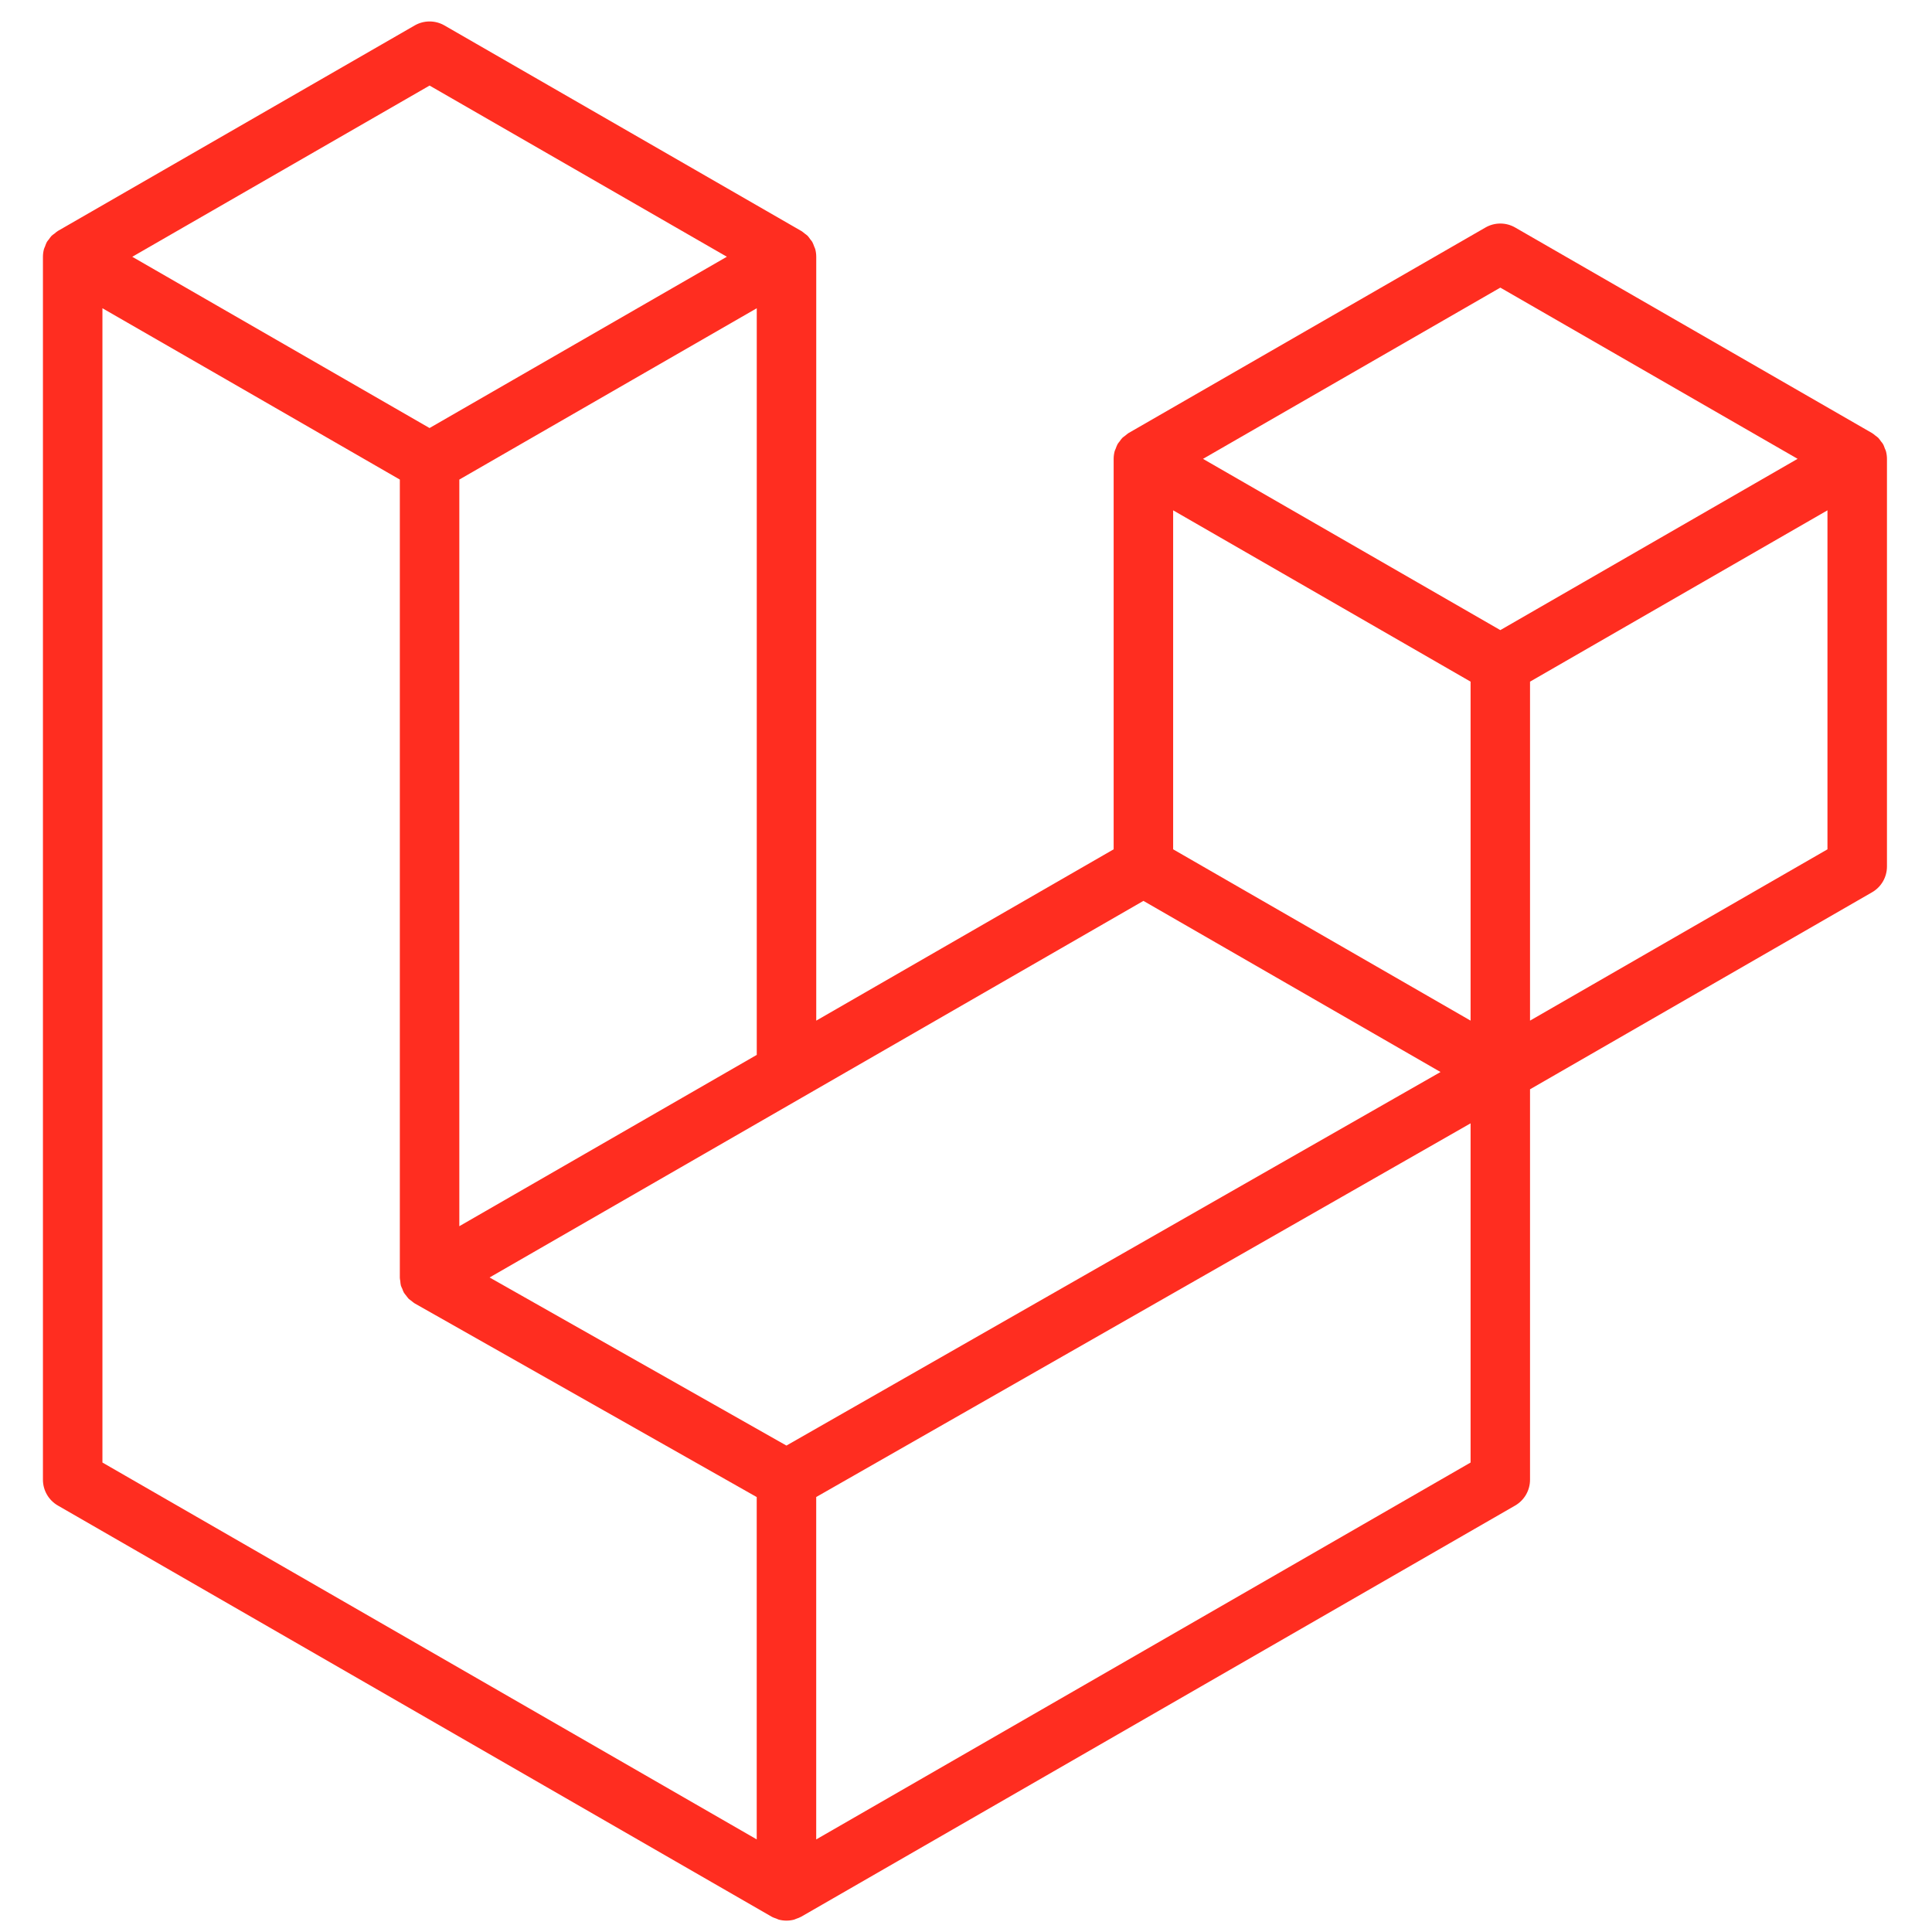
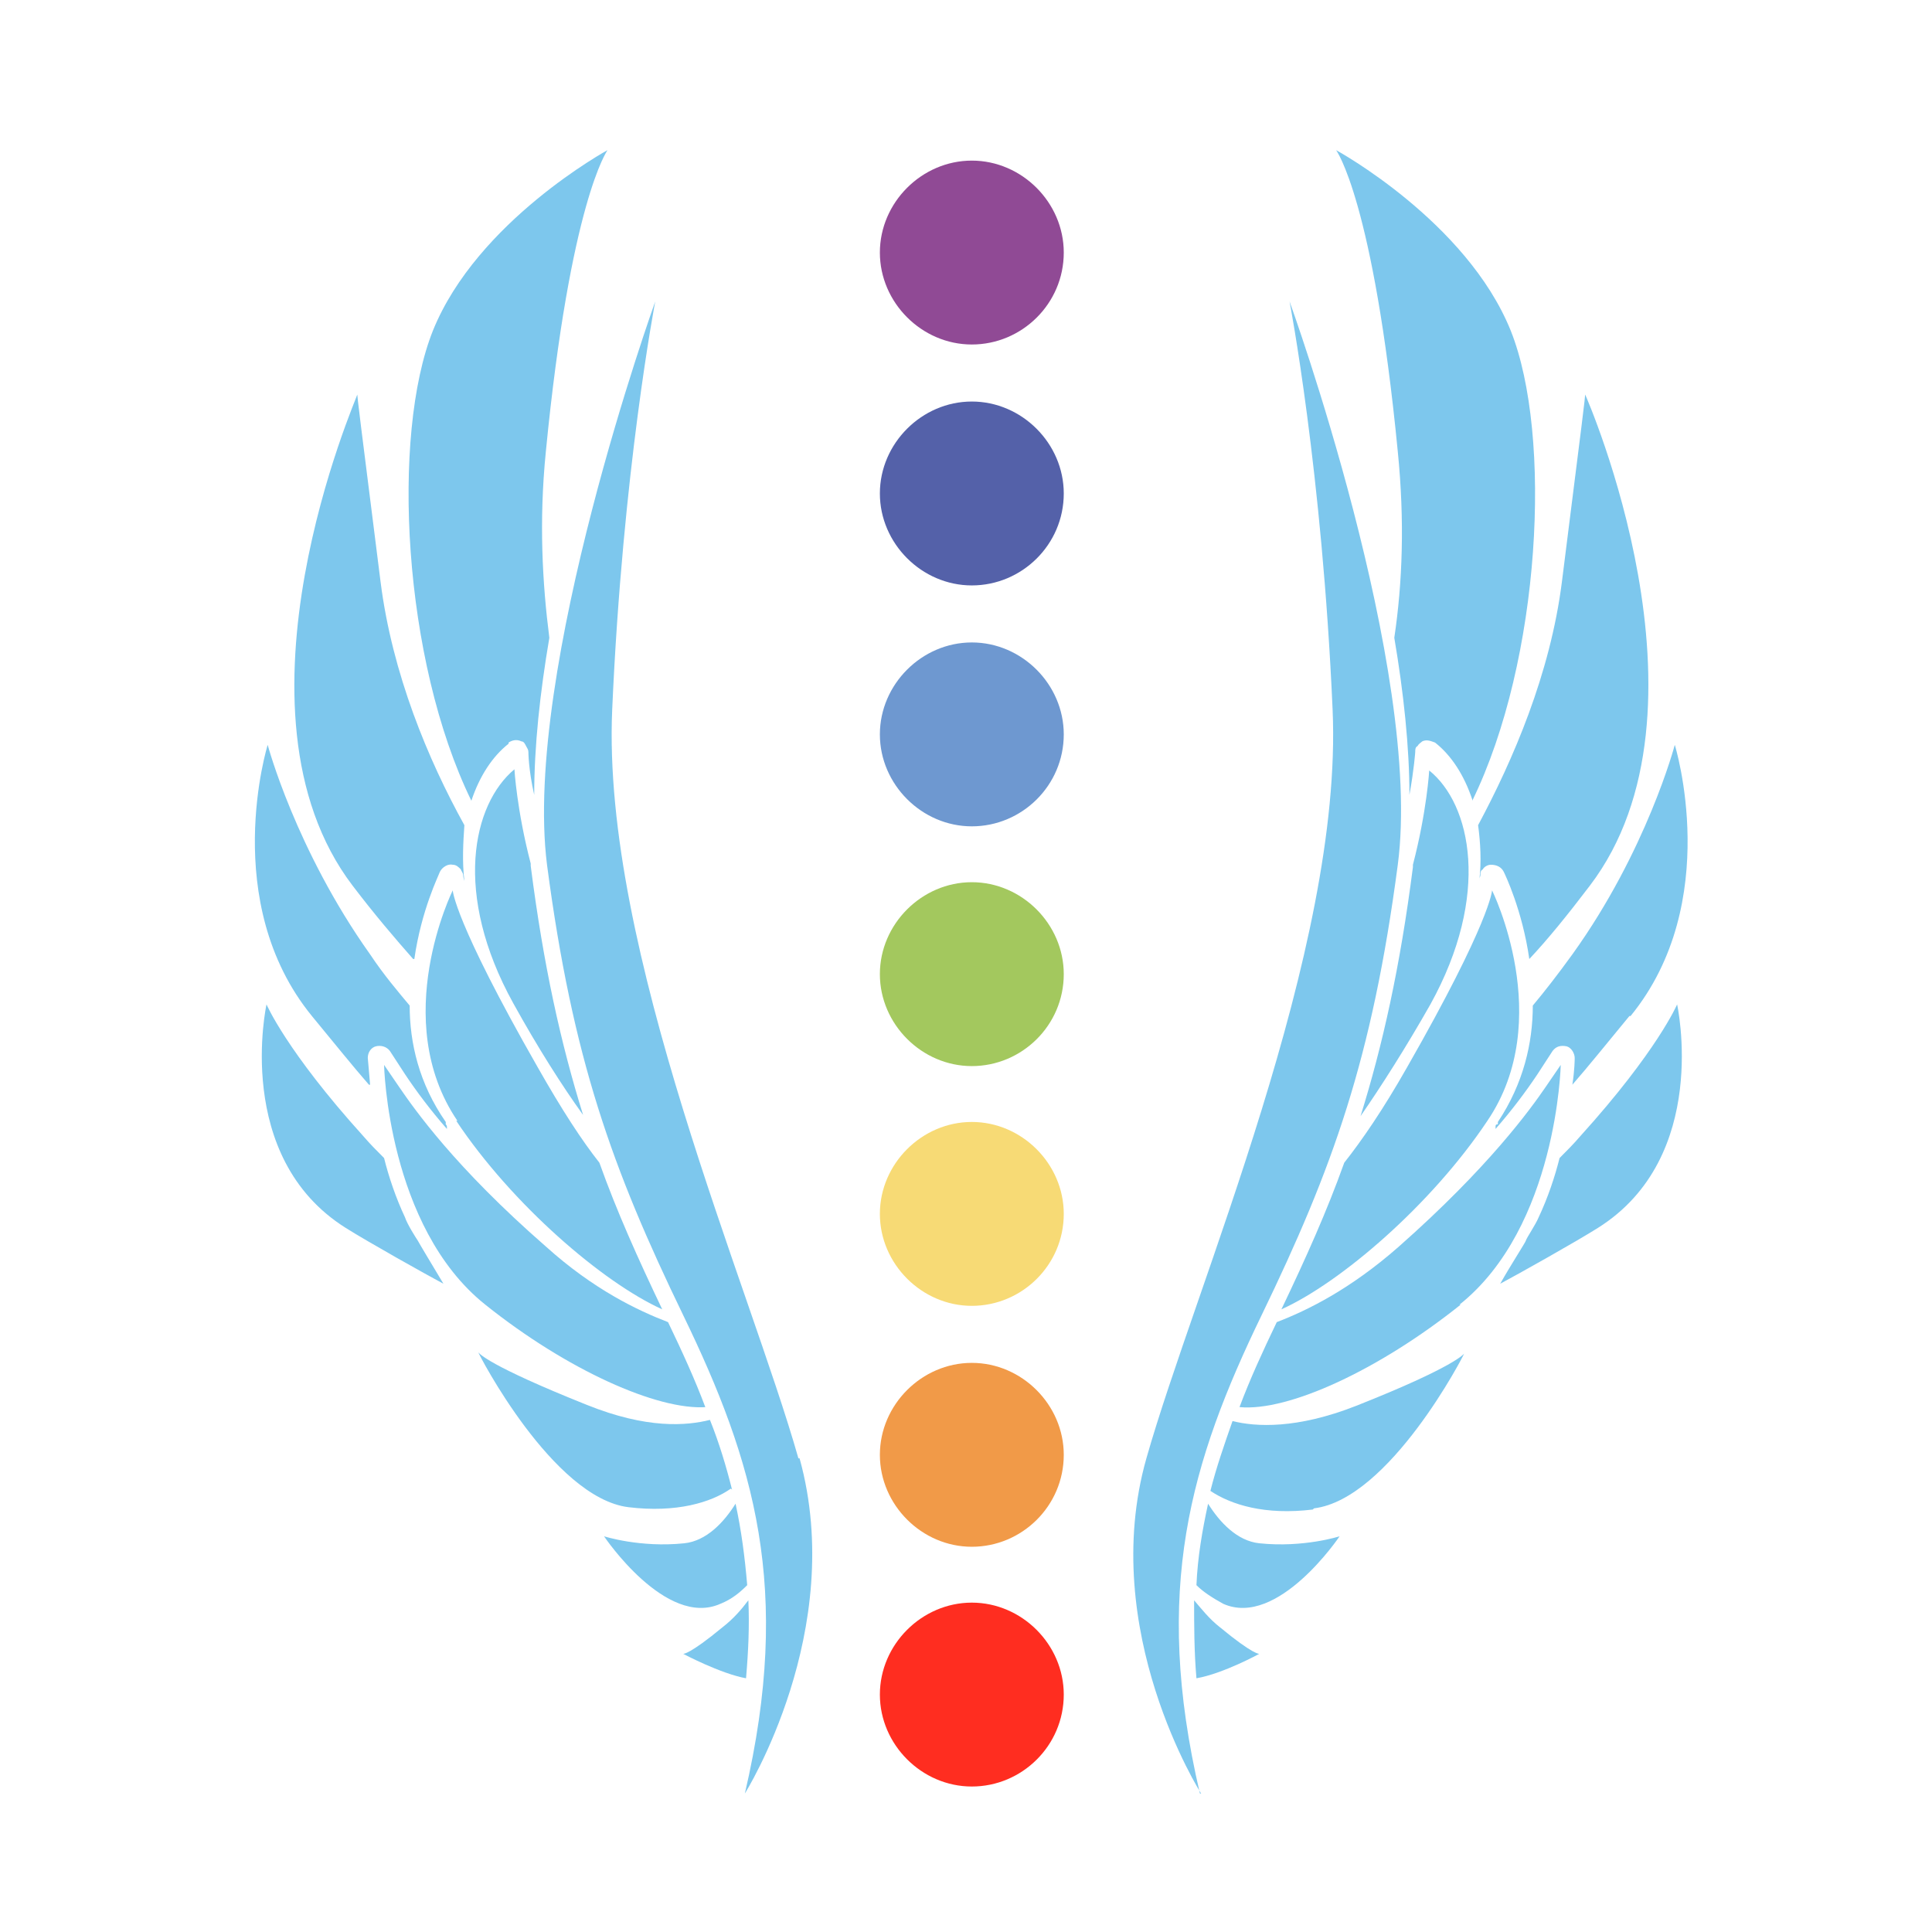
- <svg xmlns="http://www.w3.org/2000/svg" width="166" height="166" viewBox="0 0 166 166" fill="none">
-   <path fill-rule="evenodd" clip-rule="evenodd" d="M162.041 38.759C162.099 38.977 162.129 39.201 162.13 39.426V74.452C162.13 74.902 162.011 75.344 161.786 75.733C161.561 76.122 161.237 76.444 160.847 76.668L131.462 93.594V127.141C131.462 128.054 130.977 128.897 130.186 129.357L68.847 164.683C68.707 164.763 68.554 164.814 68.401 164.868C68.343 164.887 68.289 164.922 68.228 164.938C67.8 165.051 67.349 165.051 66.92 164.938C66.85 164.919 66.786 164.881 66.719 164.855C66.579 164.804 66.432 164.76 66.298 164.683L4.972 129.357C4.583 129.133 4.259 128.81 4.034 128.421C3.808 128.032 3.69 127.591 3.689 127.141L3.689 22.063C3.689 21.834 3.721 21.61 3.779 21.393C3.798 21.32 3.843 21.253 3.868 21.179C3.916 21.045 3.961 20.908 4.031 20.783C4.079 20.7 4.149 20.633 4.206 20.557C4.28 20.454 4.347 20.349 4.433 20.26C4.506 20.186 4.602 20.132 4.685 20.068C4.778 19.992 4.861 19.909 4.966 19.848L35.633 2.185C36.022 1.961 36.462 1.844 36.91 1.844C37.358 1.844 37.798 1.961 38.186 2.185L68.851 19.848H68.857C68.959 19.912 69.045 19.992 69.138 20.065C69.221 20.129 69.313 20.186 69.387 20.257C69.476 20.349 69.54 20.454 69.616 20.557C69.671 20.633 69.744 20.7 69.789 20.783C69.862 20.911 69.904 21.045 69.955 21.179C69.98 21.253 70.025 21.32 70.044 21.396C70.103 21.614 70.133 21.838 70.133 22.063V87.694L95.686 72.974V39.423C95.686 39.2 95.718 38.973 95.775 38.759C95.798 38.683 95.839 38.615 95.865 38.542C95.916 38.408 95.96 38.271 96.031 38.146C96.079 38.063 96.149 37.996 96.203 37.92C96.279 37.818 96.343 37.712 96.433 37.623C96.506 37.549 96.599 37.495 96.681 37.431C96.777 37.355 96.86 37.272 96.962 37.211L127.633 19.548C128.021 19.324 128.461 19.206 128.91 19.206C129.358 19.206 129.798 19.324 130.186 19.548L160.85 37.211C160.959 37.275 161.042 37.355 161.137 37.428C161.217 37.492 161.31 37.549 161.383 37.62C161.473 37.712 161.536 37.818 161.613 37.92C161.67 37.996 161.741 38.063 161.785 38.146C161.859 38.271 161.9 38.408 161.951 38.542C161.98 38.615 162.021 38.683 162.041 38.759ZM157.018 72.974V43.848L146.287 50.028L131.462 58.568V87.694L157.021 72.974H157.018ZM126.354 125.663V96.518L111.771 104.85L70.13 128.626V158.046L126.354 125.663ZM8.801 26.485V125.663L65.018 158.043V128.629L35.649 112L35.64 111.994L35.627 111.988C35.528 111.93 35.445 111.847 35.353 111.777C35.273 111.713 35.18 111.662 35.11 111.592L35.104 111.582C35.021 111.502 34.963 111.403 34.893 111.314C34.829 111.228 34.753 111.154 34.702 111.065L34.699 111.055C34.641 110.96 34.606 110.845 34.565 110.736C34.523 110.64 34.469 110.551 34.443 110.449C34.411 110.328 34.405 110.197 34.392 110.072C34.379 109.976 34.354 109.881 34.354 109.785V109.778V41.205L19.532 32.662L8.801 26.485ZM36.913 7.35L11.364 22.063L36.907 36.777L62.453 22.06L36.907 7.35H36.913ZM50.2 99.174L65.022 90.637V26.485L54.291 32.665L39.466 41.205V105.357L50.2 99.174ZM128.91 24.713L103.363 39.426L128.91 54.14L154.453 39.423L128.91 24.713ZM126.354 58.568L111.529 50.028L100.798 43.848V72.974L115.619 81.511L126.354 87.694V58.568ZM67.571 124.205L105.042 102.803L123.772 92.109L98.245 77.405L68.854 94.334L42.066 109.762L67.571 124.205Z" fill="#FF2D20" />
+ <svg xmlns="http://www.w3.org/2000/svg" id="Capa_1" version="1.1" viewBox="0 0 166 166">
+   <defs>
+     <style>
+       .st0 {
+         fill: #ff2d20;
+       }
+ 
+       .st1 {
+         fill: #f19a48;
+       }
+ 
+       .st2 {
+         fill: #904a95;
+       }
+ 
+       .st3 {
+         fill: #f7da75;
+       }
+ 
+       .st4 {
+         fill: #6e98d0;
+       }
+ 
+       .st5 {
+         fill: #5cb9e9;
+         opacity: .8;
+       }
+ 
+       .st6 {
+         fill: #a3c85e;
+       }
+ 
+       .st7 {
+         fill: #5461a9;
+       }
+     </style>
+   </defs>
+   <path class="st0" d="M91.4,145.6c0,4.4-3.6,7.9-7.9,7.9s-7.9-3.6-7.9-7.9,3.6-7.9,7.9-7.9,7.9,3.6,7.9,7.9Z" />
+   <path class="st1" d="M91.4,125c0,4.4-3.6,7.9-7.9,7.9s-7.9-3.6-7.9-7.9,3.6-7.9,7.9-7.9,7.9,3.6,7.9,7.9Z" />
+   <path class="st3" d="M91.4,104.3c0,4.4-3.6,7.9-7.9,7.9s-7.9-3.6-7.9-7.9,3.6-7.9,7.9-7.9,7.9,3.6,7.9,7.9Z" />
+   <path class="st6" d="M91.4,83.7c0,4.4-3.6,7.9-7.9,7.9s-7.9-3.6-7.9-7.9,3.6-7.9,7.9-7.9,7.9,3.6,7.9,7.9Z" />
+   <path class="st4" d="M91.4,63.1c0,4.4-3.6,7.9-7.9,7.9s-7.9-3.6-7.9-7.9,3.6-7.9,7.9-7.9,7.9,3.6,7.9,7.9Z" />
+   <path class="st7" d="M91.4,42.4c0,4.4-3.6,7.9-7.9,7.9s-7.9-3.6-7.9-7.9,3.6-7.9,7.9-7.9,7.9,3.6,7.9,7.9Z" />
+   <path class="st2" d="M91.4,21.7c0,4.4-3.6,7.9-7.9,7.9s-7.9-3.6-7.9-7.9,3.6-7.9,7.9-7.9,7.9,3.6,7.9,7.9Z" />
+   <g>
+     <path class="st5" d="M34.8,104.6c-.8-1.7-1.4-3.5-1.8-5.1-.6-.6-1.2-1.2-1.8-1.9-6.6-7.3-8.3-11.3-8.3-11.3,0,0-2.9,13.1,6.8,19.2,1.9,1.2,6.9,4,8.4,4.8-.9-1.5-2.1-3.5-2.2-3.7-.2-.3-.9-1.4-1.1-2ZM39.2,96.3c4.8,7.2,12.6,13.9,17.7,16.2-2.1-4.4-3.9-8.4-5.4-12.6-1.5-1.9-3.2-4.5-5.3-8.2-7.2-12.6-7.3-15.2-7.3-15.2,0,0-5.5,11.1.4,19.8ZM31.8,93.2c-.1-1.3-.2-2.2-.2-2.3,0-.5.3-.9.7-1,.4-.1.9,0,1.2.4l1.3,2c1,1.5,2.2,3.1,3.6,4.7,0,0,0-.1,0-.2,0,0,0-.1-.1-.2v-.2c-2.3-3.3-3.1-6.8-3.1-10-1-1.2-2.2-2.6-3.4-4.4-6.4-9-8.8-18-8.8-18,0,0-4.2,13.5,3.8,23.3,1.9,2.3,3.5,4.3,4.9,5.9ZM43.7,63.8c.3-.2.7-.3,1.1-.1.2,0,.3.2.4.4.1.2.2.3.2.5,0,0,0,1.5.5,3.7,0-4.2.5-8.8,1.3-13.5-.6-4.7-.9-10-.3-16,2.1-21.5,5.3-25.9,5.3-25.9,0,0-11.2,6.1-15,15.5-3.6,9-2.6,28.3,3.3,40.4.7-2.1,1.8-3.8,3.2-4.9ZM45.6,74.2c-1.2-4.6-1.4-8.1-1.4-8.1-3.6,3-5.3,10.7-.1,20.1,2.1,3.8,4.2,7.1,6,9.6-1.9-6.1-3.4-12.8-4.5-21.4,0-.1,0-.2,0-.3ZM35.6,82.4c.6-4.2,2.1-7.2,2.2-7.5.2-.4.7-.7,1.1-.6.3,0,.5.2.7.4,0,.1.2.3.2.5,0,0,0,.2.1.5-.2-1.7-.1-3.3,0-4.8-3.1-5.6-6.2-13-7.2-20.9-1.8-14.2-2-15.9-2-16.1,0,.2-11.9,27.1-.4,42.2,1.9,2.5,3.7,4.6,5.2,6.3ZM68.6,125.3c-4.2-14.8-16.9-43.7-16-64.3.9-20.6,3.7-35.1,3.7-35.1,0,0-11.4,31.7-9.3,48.4,2.2,16.7,5.6,26.1,11.7,38.7,6.1,12.6,9.4,23.5,5.3,41.1,0,0,8.8-14,4.7-28.8ZM64.3,137.5c-.6.8-1.3,1.6-2.2,2.3-2.9,2.4-3.4,2.3-3.4,2.3,0,0,3.2,1.7,5.4,2.1.2-2.3.3-4.5.2-6.7ZM61.9,137.8c1-.4,1.7-1,2.3-1.6-.2-2.4-.5-4.7-1-7-1,1.6-2.5,3.2-4.4,3.4-3.8.4-6.9-.6-6.9-.6,0,0,5.3,7.9,10,5.8ZM60.6,120.9c-.9-2.4-2-4.8-3.2-7.3-2.6-1-6.4-2.8-10.5-6.5-7.8-6.8-11.3-11.8-12.6-13.7l-1.3-1.9s.3,13.9,8.7,20.6c7,5.6,14.8,9.1,19,8.8ZM62.9,128c-.5-2-1.1-4-1.9-6-2,.5-5.4.8-10.6-1.3-8.5-3.4-9.2-4.4-9.3-4.5,0,.1,6.4,12.5,12.9,13.3,4.1.5,7.1-.4,8.8-1.6Z" />
+     <path class="st5" d="M131.1,106.6c0,.1-1.3,2.1-2.2,3.7,1.5-.8,6.5-3.6,8.4-4.8,9.7-6.1,6.8-19.2,6.8-19.2,0,0-1.7,4-8.3,11.3-.6.7-1.2,1.3-1.8,1.9-.4,1.6-1,3.4-1.8,5.1-.3.7-1,1.7-1.1,2ZM128.2,76.5s-.1,2.6-7.3,15.2c-2.1,3.7-3.9,6.3-5.4,8.2-1.5,4.2-3.3,8.2-5.4,12.6,5.1-2.3,12.9-9,17.7-16.2,5.9-8.7.4-19.8.4-19.8ZM140.1,87.3c8-9.8,3.8-23.3,3.8-23.3,0,0-2.4,9.1-8.8,18-1.3,1.8-2.4,3.2-3.4,4.4,0,3.2-.8,6.7-3,10v.2c-.2,0-.2.1-.2.2,0,0,0,.1,0,.2,1.4-1.6,2.6-3.2,3.6-4.7l1.3-2c.3-.4.7-.5,1.2-.4.4.1.7.6.7,1,0,.1,0,1-.2,2.3,1.4-1.6,3-3.6,4.9-5.9ZM126.5,68.8c5.9-12.1,6.9-31.4,3.3-40.4-3.8-9.4-15-15.5-15-15.5,0,0,3.2,4.3,5.3,25.9.6,6,.4,11.3-.3,16,.8,4.7,1.3,9.4,1.3,13.5.4-2.2.5-3.7.5-3.7,0-.2,0-.4.2-.5.1-.2.3-.3.4-.4.4-.2.8,0,1.1.1,1.4,1.1,2.5,2.8,3.2,4.9ZM121.4,74.5c-1.1,8.6-2.6,15.3-4.5,21.4,1.8-2.6,3.9-5.9,6-9.6,5.2-9.4,3.5-17.2-.1-20.1,0,0-.2,3.5-1.4,8.1,0,.1,0,.2,0,.3ZM136.6,76.1c11.5-15.1-.3-42-.4-42.2,0,.2-.2,1.9-2,16.1-1,7.9-4.2,15.3-7.2,20.9.2,1.5.3,3.1.1,4.8,0-.3.1-.4.1-.5,0-.2,0-.4.2-.5.1-.2.4-.4.7-.4.5,0,.9.2,1.1.6.1.2,1.6,3.3,2.2,7.5,1.6-1.7,3.3-3.8,5.2-6.3ZM103.1,154.1c-4.1-17.5-.8-28.5,5.3-41.1,6.1-12.6,9.5-22,11.7-38.7,2.2-16.7-9.3-48.4-9.3-48.4,0,0,2.8,14.5,3.7,35.1.9,20.6-11.8,49.5-16,64.3-4.2,14.8,4.7,28.8,4.7,28.8ZM102.8,144.2c2.3-.4,5.4-2.1,5.4-2.1,0,0-.5.1-3.4-2.3-.9-.7-1.6-1.6-2.2-2.3,0,2.1,0,4.4.2,6.7ZM115.1,132s-3.1,1-6.9.6c-1.9-.2-3.4-1.8-4.4-3.4-.5,2.3-.9,4.6-1,7,.6.6,1.4,1.1,2.3,1.6,4.7,2.1,10-5.8,10-5.8ZM125.4,112.1c8.4-6.7,8.7-20.6,8.7-20.6l-1.3,1.9c-1.3,1.9-4.9,6.9-12.6,13.7-4.2,3.7-7.9,5.5-10.5,6.5-1.2,2.5-2.3,4.9-3.2,7.3,4.2.4,12-3.2,19-8.8ZM112.9,129.6c6.5-.8,12.9-13.2,12.9-13.3,0,0-.7,1.1-9.3,4.5-5.1,2-8.6,1.8-10.6,1.3-.7,2-1.4,4-1.9,6,1.8,1.2,4.7,2.1,8.8,1.6Z" />
+   </g>
</svg>
